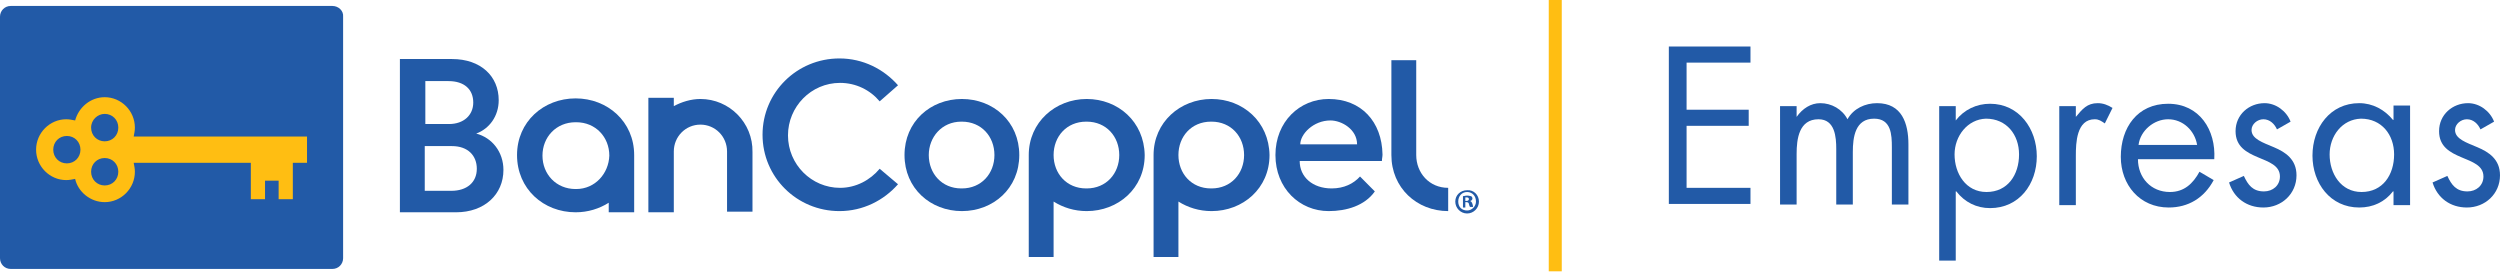
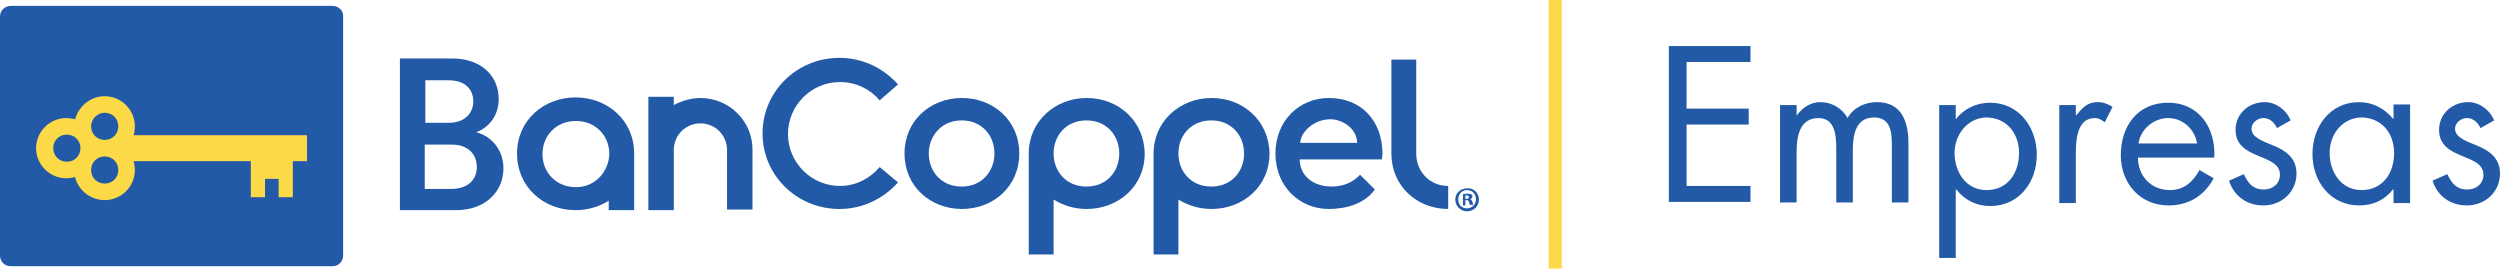
- <svg xmlns="http://www.w3.org/2000/svg" width="258" height="28" viewBox="0 0 258 28" fill="none">
-   <path d="M161.174 0H159.831V28H161.174V0Z" fill="#FFBE12" />
-   <path d="M172.224 4.8H180.649V6.462H174.055V11.323H180.466V12.985H174.055V19.385H180.649V21.046H172.224V4.8Z" fill="#225AA7" />
-   <path d="M185.411 12.062C186.021 11.2 186.876 10.646 187.853 10.646C189.013 10.646 190.112 11.261 190.661 12.308C191.272 11.2 192.493 10.646 193.714 10.646C196.278 10.646 196.949 12.738 196.949 14.892V21.108H195.24V15.2C195.24 13.908 195.179 12.246 193.408 12.246C191.455 12.246 191.211 14.154 191.211 15.692V21.108H189.501V15.385C189.501 14.154 189.379 12.308 187.67 12.308C185.655 12.308 185.411 14.338 185.411 15.877V21.108H183.701V10.954H185.411V12.062Z" fill="#225AA7" />
-   <path d="M201.833 12.431C202.688 11.323 203.97 10.708 205.374 10.708C208.366 10.708 210.197 13.292 210.197 16.123C210.197 19.015 208.366 21.477 205.374 21.477C203.97 21.477 202.749 20.861 201.895 19.754H201.833V26.892H200.124V10.954H201.833V12.431ZM201.711 15.938C201.711 17.908 202.871 19.815 205.008 19.815C207.206 19.815 208.366 18.031 208.366 15.938C208.366 13.908 207.084 12.246 204.947 12.246C203.054 12.308 201.711 14.031 201.711 15.938Z" fill="#225AA7" />
-   <path d="M214.227 12.062C214.898 11.261 215.387 10.646 216.486 10.646C217.035 10.646 217.523 10.831 218.012 11.138L217.218 12.738C216.852 12.492 216.608 12.308 216.18 12.308C214.288 12.308 214.227 14.769 214.227 16.061V21.169H212.517V10.954H214.227V12.062Z" fill="#225AA7" />
-   <path d="M220.637 16.431C220.637 18.338 221.98 19.815 223.934 19.815C225.399 19.815 226.315 18.954 226.986 17.723L228.452 18.585C227.475 20.431 225.826 21.415 223.812 21.415C220.82 21.415 218.867 19.077 218.867 16.185C218.867 13.169 220.576 10.708 223.751 10.708C226.986 10.708 228.696 13.415 228.513 16.431H220.637ZM226.742 14.954C226.498 13.477 225.277 12.308 223.751 12.308C222.285 12.308 220.881 13.477 220.698 14.954H226.742Z" fill="#225AA7" />
-   <path d="M234.984 13.354C234.74 12.8 234.251 12.308 233.58 12.308C232.969 12.308 232.359 12.8 232.359 13.415C232.359 14.338 233.519 14.708 234.679 15.2C235.839 15.692 236.999 16.431 236.999 18.092C236.999 20 235.472 21.415 233.58 21.415C231.87 21.415 230.527 20.431 230.039 18.831L231.565 18.154C231.992 19.077 232.481 19.754 233.641 19.754C234.557 19.754 235.289 19.138 235.289 18.215C235.289 15.938 230.71 16.738 230.71 13.538C230.71 11.815 232.115 10.646 233.702 10.646C234.862 10.646 235.961 11.446 236.388 12.554L234.984 13.354Z" fill="#225AA7" />
-   <path d="M248.72 21.169H247.011V19.754H246.95C246.095 20.861 244.874 21.415 243.47 21.415C240.478 21.415 238.647 18.892 238.647 16.061C238.647 13.169 240.478 10.646 243.47 10.646C244.874 10.646 246.095 11.323 246.95 12.369H247.011V10.892H248.72V21.169ZM240.417 15.938C240.417 17.908 241.577 19.815 243.714 19.815C245.912 19.815 247.072 18.031 247.072 15.938C247.072 13.908 245.79 12.246 243.653 12.246C241.7 12.308 240.417 14.031 240.417 15.938Z" fill="#225AA7" />
-   <path d="M255.985 13.354C255.741 12.8 255.253 12.308 254.581 12.308C253.971 12.308 253.36 12.8 253.36 13.415C253.36 14.338 254.52 14.708 255.68 15.2C256.84 15.692 258 16.431 258 18.092C258 20 256.474 21.415 254.581 21.415C252.872 21.415 251.529 20.431 251.04 18.831L252.567 18.154C252.994 19.077 253.482 19.754 254.642 19.754C255.558 19.754 256.291 19.138 256.291 18.215C256.291 15.938 251.712 16.738 251.712 13.538C251.712 11.815 253.116 10.646 254.703 10.646C255.863 10.646 256.962 11.446 257.39 12.554L255.985 13.354Z" fill="#225AA7" />
-   <path d="M34.31 0.615H1.099C0.488 0.615 0 1.108 0 1.723V26.646C0 27.262 0.488 27.754 1.099 27.754H34.31C34.921 27.754 35.409 27.262 35.409 26.646V1.723C35.47 1.108 34.921 0.615 34.31 0.615Z" fill="#225AA7" />
-   <path d="M10.806 19.139C10.012 19.139 9.402 18.523 9.402 17.723C9.402 16.923 10.012 16.308 10.806 16.308C11.6 16.308 12.21 16.923 12.21 17.723C12.21 18.523 11.6 19.139 10.806 19.139ZM5.495 15.446C5.495 14.646 6.105 14.031 6.899 14.031C7.692 14.031 8.303 14.646 8.303 15.446C8.303 16.246 7.692 16.861 6.899 16.861C6.105 16.861 5.495 16.246 5.495 15.446ZM10.806 11.754C11.6 11.754 12.21 12.369 12.21 13.169C12.21 13.969 11.6 14.585 10.806 14.585C10.012 14.585 9.402 13.969 9.402 13.169C9.402 12.369 10.073 11.754 10.806 11.754ZM31.685 14.092H13.797C13.858 13.785 13.92 13.477 13.92 13.169C13.92 11.446 12.515 10.031 10.806 10.031C9.341 10.031 8.12 11.077 7.753 12.431C7.448 12.369 7.143 12.308 6.838 12.308C5.128 12.308 3.724 13.723 3.724 15.446C3.724 17.169 5.128 18.585 6.838 18.585C7.143 18.585 7.448 18.523 7.753 18.462C8.059 19.815 9.341 20.861 10.806 20.861C12.515 20.861 13.92 19.446 13.92 17.723C13.92 17.415 13.858 17.108 13.797 16.8H25.886V20.554H27.351V18.646H28.755V20.554H30.22V16.8H31.685V14.092Z" fill="#FFBE12" />
-   <path d="M59.463 19.508C59.402 19.508 59.402 19.508 59.463 19.508C59.402 19.508 59.402 19.508 59.402 19.508C57.388 19.508 55.983 17.969 55.983 16.061C55.983 14.154 57.388 12.615 59.402 12.615C59.402 12.615 59.402 12.615 59.463 12.615C61.478 12.615 62.882 14.154 62.882 16.061C62.821 17.908 61.417 19.508 59.463 19.508ZM59.402 10.154C56.106 10.154 53.358 12.554 53.358 16C53.358 19.508 56.106 21.908 59.402 21.908C60.684 21.908 61.844 21.538 62.821 20.923V21.908H65.446V16C65.446 12.554 62.699 10.154 59.402 10.154Z" fill="#225AA7" />
-   <path d="M72.284 10.215C71.307 10.215 70.33 10.523 69.537 10.954V10.092H66.912V15.631V17.108V21.908H69.537V17.108V15.631C69.537 14.092 70.758 12.861 72.284 12.861C73.81 12.861 75.031 14.092 75.031 15.631V21.846H77.656V15.692C77.718 12.677 75.275 10.215 72.284 10.215Z" fill="#225AA7" />
-   <path d="M46.582 19.692C48.169 19.692 49.207 18.831 49.207 17.415C49.207 16.061 48.291 15.077 46.643 15.077H43.834V19.692H46.582ZM46.337 12.8C47.864 12.8 48.84 11.877 48.84 10.585C48.84 9.231 47.925 8.369 46.276 8.369H43.895V12.8H46.337ZM46.643 6.092C49.634 6.092 51.466 7.877 51.466 10.338C51.466 12 50.489 13.292 49.146 13.785C50.794 14.215 51.954 15.692 51.954 17.538C51.954 20.061 50.001 21.908 47.07 21.908H41.27V6.092H46.643Z" fill="#225AA7" />
-   <path d="M151.222 20.738H151.345C151.467 20.738 151.589 20.677 151.589 20.554C151.589 20.431 151.528 20.369 151.345 20.369C151.283 20.369 151.222 20.369 151.222 20.369V20.738ZM151.222 21.415H150.978V20.246C151.1 20.246 151.222 20.185 151.406 20.185C151.65 20.185 151.711 20.246 151.833 20.246C151.894 20.308 151.955 20.369 151.955 20.492C151.955 20.615 151.833 20.738 151.711 20.738C151.833 20.8 151.894 20.861 151.955 21.046C152.016 21.231 152.016 21.292 152.016 21.354H151.711C151.65 21.292 151.65 21.231 151.589 21.046C151.589 20.923 151.467 20.861 151.345 20.861H151.222V21.415ZM150.49 20.8C150.49 21.354 150.856 21.723 151.406 21.723C151.894 21.723 152.321 21.292 152.321 20.8C152.321 20.246 151.955 19.815 151.406 19.815C150.856 19.815 150.49 20.246 150.49 20.8ZM152.627 20.8C152.627 21.477 152.077 22.031 151.406 22.031C150.734 22.031 150.185 21.477 150.185 20.8C150.185 20.123 150.734 19.631 151.406 19.631C152.077 19.569 152.627 20.123 152.627 20.8Z" fill="#225AA7" />
-   <path d="M99.268 19.446H99.207C97.193 19.446 95.85 17.908 95.85 16C95.85 14.154 97.193 12.554 99.207 12.554C99.207 12.554 99.207 12.554 99.268 12.554C101.283 12.554 102.626 14.092 102.626 16C102.626 17.908 101.283 19.446 99.268 19.446ZM99.268 10.215C96.033 10.215 93.346 12.554 93.346 16C93.346 19.446 96.033 21.785 99.268 21.785C102.504 21.785 105.19 19.446 105.19 16C105.19 12.554 102.504 10.215 99.268 10.215Z" fill="#225AA7" />
-   <path d="M90.782 17.415C89.805 18.585 88.34 19.385 86.692 19.385C83.761 19.385 81.32 16.985 81.32 13.969C81.32 11.015 83.7 8.554 86.692 8.554C88.34 8.554 89.805 9.292 90.782 10.461L92.675 8.8C91.21 7.138 89.073 6.031 86.631 6.031C82.235 6.031 78.694 9.538 78.694 13.908C78.694 18.277 82.235 21.785 86.631 21.785C89.073 21.785 91.21 20.677 92.675 19.015L90.782 17.415Z" fill="#225AA7" />
-   <path d="M125.032 19.446C124.971 19.446 124.971 19.446 124.971 19.446C122.956 19.446 121.613 17.908 121.613 16C121.613 14.092 122.956 12.554 124.971 12.554C124.971 12.554 124.971 12.554 125.032 12.554C127.046 12.554 128.39 14.092 128.39 16C128.39 17.908 127.046 19.446 125.032 19.446ZM125.032 10.215C121.796 10.215 119.049 12.615 119.049 16V26.523H121.613V20.8C122.59 21.415 123.75 21.785 125.032 21.785C128.267 21.785 131.015 19.446 131.015 16C130.954 12.554 128.267 10.215 125.032 10.215Z" fill="#225AA7" />
-   <path d="M112.15 19.446C112.089 19.446 112.089 19.446 112.089 19.446C110.074 19.446 108.731 17.908 108.731 16C108.731 14.092 110.074 12.554 112.089 12.554C112.089 12.554 112.089 12.554 112.15 12.554C114.165 12.554 115.508 14.092 115.508 16C115.508 17.908 114.165 19.446 112.15 19.446ZM112.15 10.215C108.914 10.215 106.167 12.615 106.167 16V26.523H108.731V20.8C109.708 21.415 110.868 21.785 112.15 21.785C115.386 21.785 118.133 19.446 118.133 16C118.072 12.554 115.386 10.215 112.15 10.215Z" fill="#225AA7" />
-   <path d="M134.189 14.892C134.189 13.846 135.532 12.431 137.303 12.431C138.463 12.431 140.05 13.354 140.05 14.892H134.189ZM137.12 10.215C134.128 10.215 131.625 12.554 131.625 16C131.625 19.446 134.128 21.785 137.12 21.785C138.951 21.785 140.844 21.231 141.882 19.754L140.355 18.215C139.684 18.954 138.707 19.446 137.425 19.446C135.471 19.446 134.128 18.277 134.128 16.615H142.614C142.614 16.369 142.675 16.185 142.675 15.938C142.614 12.554 140.478 10.215 137.12 10.215Z" fill="#225AA7" />
-   <path d="M146.155 16V6.215H143.591V16C143.591 19.385 146.216 21.785 149.452 21.785V19.385C147.498 19.385 146.155 17.846 146.155 16Z" fill="#225AA7" />
+ <svg xmlns="http://www.w3.org/2000/svg" width="242" height="26" viewBox="0 0 242 26" fill="none">
+   <path d="M151.178 0H149.919V26H151.178V0Z" fill="#FCDA47" />
+   <path d="M161.543 4.457H169.446V6H163.261V10.514H169.274V12.057H163.261V18H169.446V19.543H161.543V4.457Z" fill="#225AA7" />
+   <path d="M173.912 11.2C174.485 10.4 175.287 9.886 176.203 9.886C177.291 9.886 178.322 10.457 178.837 11.429C179.41 10.4 180.555 9.886 181.7 9.886C184.106 9.886 184.735 11.829 184.735 13.829V19.6H183.132V14.114C183.132 12.914 183.075 11.371 181.414 11.371C179.582 11.371 179.353 13.143 179.353 14.572V19.6H177.749V14.286C177.749 13.143 177.635 11.429 176.031 11.429C174.142 11.429 173.912 13.314 173.912 14.743V19.6H172.309V10.171H173.912V11.2Z" fill="#225AA7" />
+   <path d="M189.317 11.543C190.118 10.514 191.321 9.943 192.638 9.943C195.444 9.943 197.162 12.343 197.162 14.971C197.162 17.657 195.444 19.943 192.638 19.943C191.321 19.943 190.176 19.371 189.374 18.343H189.317V24.971H187.713V10.171H189.317V11.543ZM189.202 14.8C189.202 16.629 190.29 18.4 192.294 18.4C194.356 18.4 195.444 16.743 195.444 14.8C195.444 12.914 194.241 11.371 192.237 11.371C190.462 11.429 189.202 13.029 189.202 14.8Z" fill="#225AA7" />
+   <path d="M200.941 11.2C201.571 10.457 202.029 9.886 203.06 9.886C203.576 9.886 204.034 10.057 204.492 10.343L203.747 11.829C203.404 11.6 203.175 11.429 202.774 11.429C200.999 11.429 200.941 13.714 200.941 14.914V19.657H199.338V10.171H200.941V11.2Z" fill="#225AA7" />
+   <path d="M206.954 15.257C206.954 17.029 208.214 18.4 210.046 18.4C211.421 18.4 212.28 17.6 212.91 16.457L214.284 17.257C213.368 18.971 211.822 19.886 209.932 19.886C207.126 19.886 205.293 17.714 205.293 15.029C205.293 12.229 206.897 9.943 209.875 9.943C212.91 9.943 214.513 12.457 214.341 15.257H206.954V15.257ZM212.681 13.886C212.452 12.514 211.306 11.429 209.875 11.429C208.5 11.429 207.183 12.514 207.011 13.886H212.681Z" fill="#225AA7" />
+   <path d="M220.411 12.4C220.182 11.886 219.724 11.429 219.094 11.429C218.522 11.429 217.949 11.886 217.949 12.457C217.949 13.314 219.037 13.657 220.125 14.114C221.213 14.572 222.301 15.257 222.301 16.8C222.301 18.572 220.869 19.886 219.094 19.886C217.491 19.886 216.231 18.971 215.773 17.486L217.204 16.857C217.605 17.714 218.063 18.343 219.151 18.343C220.01 18.343 220.698 17.771 220.698 16.914C220.698 14.8 216.403 15.543 216.403 12.572C216.403 10.972 217.72 9.886 219.209 9.886C220.297 9.886 221.328 10.629 221.728 11.657L220.411 12.4Z" fill="#225AA7" />
+   <path d="M233.296 19.657H231.692V18.343H231.635C230.833 19.372 229.688 19.886 228.371 19.886C225.565 19.886 223.847 17.543 223.847 14.914C223.847 12.229 225.565 9.886 228.371 9.886C229.688 9.886 230.833 10.514 231.635 11.486H231.692V10.114H233.296V19.657ZM225.508 14.8C225.508 16.629 226.596 18.4 228.6 18.4C230.662 18.4 231.75 16.743 231.75 14.8C231.75 12.914 230.547 11.371 228.543 11.371C226.71 11.429 225.508 13.029 225.508 14.8Z" fill="#225AA7" />
+   <path d="M240.11 12.4C239.881 11.886 239.423 11.429 238.793 11.429C238.221 11.429 237.648 11.886 237.648 12.457C237.648 13.314 238.736 13.657 239.824 14.114C240.912 14.572 242 15.257 242 16.8C242 18.572 240.568 19.886 238.793 19.886C237.19 19.886 235.93 18.971 235.472 17.486L236.903 16.857C237.304 17.714 237.762 18.343 238.85 18.343C239.709 18.343 240.397 17.771 240.397 16.914C240.397 14.8 236.102 15.543 236.102 12.572C236.102 10.972 237.419 9.886 238.908 9.886C239.996 9.886 241.027 10.629 241.427 11.657L240.11 12.4Z" fill="#225AA7" />
+   <path d="M32.183 0.571H1.031C0.458 0.571 0 1.029 0 1.6V24.743C0 25.314 0.458 25.771 1.031 25.771H32.183C32.755 25.771 33.213 25.314 33.213 24.743V1.6C33.271 1.029 32.755 0.571 32.183 0.571Z" fill="#225AA7" />
+   <path d="M10.136 17.771C9.391 17.771 8.819 17.2 8.819 16.457C8.819 15.714 9.391 15.143 10.136 15.143C10.88 15.143 11.453 15.714 11.453 16.457C11.453 17.2 10.88 17.771 10.136 17.771ZM5.154 14.343C5.154 13.6 5.726 13.029 6.471 13.029C7.215 13.029 7.788 13.6 7.788 14.343C7.788 15.086 7.215 15.657 6.471 15.657C5.726 15.657 5.154 15.086 5.154 14.343ZM10.136 10.914C10.88 10.914 11.453 11.486 11.453 12.229C11.453 12.971 10.88 13.543 10.136 13.543C9.391 13.543 8.819 12.971 8.819 12.229C8.819 11.486 9.449 10.914 10.136 10.914ZM29.72 13.086H12.942C12.999 12.8 13.056 12.514 13.056 12.229C13.056 10.629 11.739 9.314 10.136 9.314C8.761 9.314 7.616 10.286 7.273 11.543C6.986 11.486 6.7 11.429 6.414 11.429C4.81 11.429 3.493 12.743 3.493 14.343C3.493 15.943 4.81 17.257 6.414 17.257C6.7 17.257 6.986 17.2 7.273 17.143C7.559 18.4 8.761 19.371 10.136 19.371C11.739 19.371 13.056 18.057 13.056 16.457C13.056 16.171 12.999 15.886 12.942 15.6H24.28V19.086H25.654V17.314H26.972V19.086H28.346V15.6H29.72V13.086Z" fill="#FCDA47" />
+   <path d="M55.776 18.114C55.718 18.114 55.718 18.114 55.776 18.114C55.718 18.114 55.718 18.114 55.718 18.114C53.829 18.114 52.512 16.686 52.512 14.914C52.512 13.143 53.829 11.714 55.718 11.714C55.718 11.714 55.718 11.714 55.776 11.714C57.665 11.714 58.983 13.143 58.983 14.914C58.925 16.628 57.608 18.114 55.776 18.114ZM55.718 9.429C52.626 9.429 50.049 11.657 50.049 14.857C50.049 18.114 52.626 20.343 55.718 20.343C56.921 20.343 58.009 20 58.925 19.428V20.343H61.388V14.857C61.388 11.657 58.811 9.429 55.718 9.429Z" fill="#225AA7" />
+   <path d="M67.801 9.486C66.885 9.486 65.969 9.771 65.224 10.171V9.371H62.762V14.514V15.886V20.343H65.224V15.886V14.514C65.224 13.086 66.37 11.943 67.801 11.943C69.233 11.943 70.378 13.086 70.378 14.514V20.286H72.841V14.571C72.898 11.771 70.607 9.486 67.801 9.486Z" fill="#225AA7" />
+   <path d="M43.693 18.286C45.182 18.286 46.155 17.486 46.155 16.171C46.155 14.914 45.296 14 43.75 14H41.116V18.286H43.693ZM43.464 11.886C44.895 11.886 45.812 11.028 45.812 9.829C45.812 8.571 44.953 7.771 43.407 7.771H41.173V11.886H43.464ZM43.75 5.657C46.556 5.657 48.274 7.314 48.274 9.6C48.274 11.143 47.358 12.343 46.098 12.8C47.644 13.2 48.732 14.571 48.732 16.286C48.732 18.628 46.9 20.343 44.151 20.343H38.711V5.657H43.75Z" fill="#225AA7" />
+   <path d="M141.844 19.257H141.959C142.073 19.257 142.188 19.2 142.188 19.086C142.188 18.971 142.131 18.914 141.959 18.914C141.902 18.914 141.844 18.914 141.844 18.914V19.257ZM141.844 19.886H141.615V18.8C141.73 18.8 141.844 18.743 142.016 18.743C142.245 18.743 142.302 18.8 142.417 18.8C142.474 18.857 142.531 18.914 142.531 19.029C142.531 19.143 142.417 19.257 142.302 19.257C142.417 19.314 142.474 19.371 142.531 19.543C142.589 19.714 142.589 19.771 142.589 19.828H142.302C142.245 19.771 142.245 19.714 142.188 19.543C142.188 19.428 142.073 19.371 141.959 19.371H141.844V19.886V19.886ZM141.157 19.314C141.157 19.828 141.501 20.171 142.016 20.171C142.474 20.171 142.875 19.771 142.875 19.314C142.875 18.8 142.531 18.4 142.016 18.4C141.501 18.4 141.157 18.8 141.157 19.314ZM143.161 19.314C143.161 19.943 142.646 20.457 142.016 20.457C141.386 20.457 140.871 19.943 140.871 19.314C140.871 18.686 141.386 18.229 142.016 18.229C142.646 18.171 143.161 18.686 143.161 19.314Z" fill="#225AA7" />
+   <path d="M93.112 18.057H93.055C91.165 18.057 89.905 16.629 89.905 14.857C89.905 13.143 91.165 11.657 93.055 11.657C93.055 11.657 93.055 11.657 93.112 11.657C95.002 11.657 96.262 13.086 96.262 14.857C96.262 16.629 95.002 18.057 93.112 18.057ZM93.112 9.486C90.077 9.486 87.558 11.657 87.558 14.857C87.558 18.057 90.077 20.229 93.112 20.229C96.147 20.229 98.667 18.057 98.667 14.857C98.667 11.657 96.147 9.486 93.112 9.486Z" fill="#225AA7" />
+   <path d="M85.152 16.171C84.236 17.257 82.862 18 81.316 18C78.567 18 76.276 15.771 76.276 12.971C76.276 10.229 78.51 7.943 81.316 7.943C82.862 7.943 84.236 8.629 85.152 9.714L86.928 8.171C85.553 6.629 83.549 5.6 81.258 5.6C77.135 5.6 73.814 8.857 73.814 12.914C73.814 16.971 77.135 20.229 81.258 20.229C83.549 20.229 85.553 19.2 86.928 17.657L85.152 16.171Z" fill="#225AA7" />
+   <path d="M117.278 18.057C117.221 18.057 117.221 18.057 117.221 18.057C115.331 18.057 114.071 16.629 114.071 14.857C114.071 13.086 115.331 11.657 117.221 11.657C117.221 11.657 117.221 11.657 117.278 11.657C119.168 11.657 120.427 13.086 120.427 14.857C120.427 16.629 119.168 18.057 117.278 18.057ZM117.278 9.486C114.243 9.486 111.666 11.714 111.666 14.857V24.629H114.071V19.314C114.987 19.886 116.075 20.229 117.278 20.229C120.313 20.229 122.89 18.057 122.89 14.857C122.832 11.657 120.313 9.486 117.278 9.486Z" fill="#225AA7" />
+   <path d="M105.195 18.057C105.138 18.057 105.138 18.057 105.138 18.057C103.248 18.057 101.988 16.629 101.988 14.857C101.988 13.086 103.248 11.657 105.138 11.657C105.138 11.657 105.138 11.657 105.195 11.657C107.085 11.657 108.344 13.086 108.344 14.857C108.344 16.629 107.085 18.057 105.195 18.057ZM105.195 9.486C102.16 9.486 99.583 11.714 99.583 14.857V24.629H101.988V19.314C102.904 19.886 103.992 20.229 105.195 20.229C108.23 20.229 110.807 18.057 110.807 14.857C110.75 11.657 108.23 9.486 105.195 9.486Z" fill="#225AA7" />
+   <path d="M125.868 13.829C125.868 12.857 127.127 11.543 128.788 11.543C129.876 11.543 131.365 12.4 131.365 13.829H125.868ZM128.616 9.486C125.81 9.486 123.462 11.657 123.462 14.857C123.462 18.057 125.81 20.229 128.616 20.229C130.334 20.229 132.109 19.714 133.083 18.343L131.651 16.914C131.021 17.6 130.105 18.057 128.903 18.057C127.07 18.057 125.81 16.971 125.81 15.429H133.77C133.77 15.2 133.827 15.029 133.827 14.8C133.77 11.657 131.766 9.486 128.616 9.486Z" fill="#225AA7" />
+   <path d="M137.091 14.857V5.771H134.686V14.857C134.686 18 137.149 20.229 140.184 20.229V18C138.351 18 137.091 16.571 137.091 14.857Z" fill="#225AA7" />
</svg>
